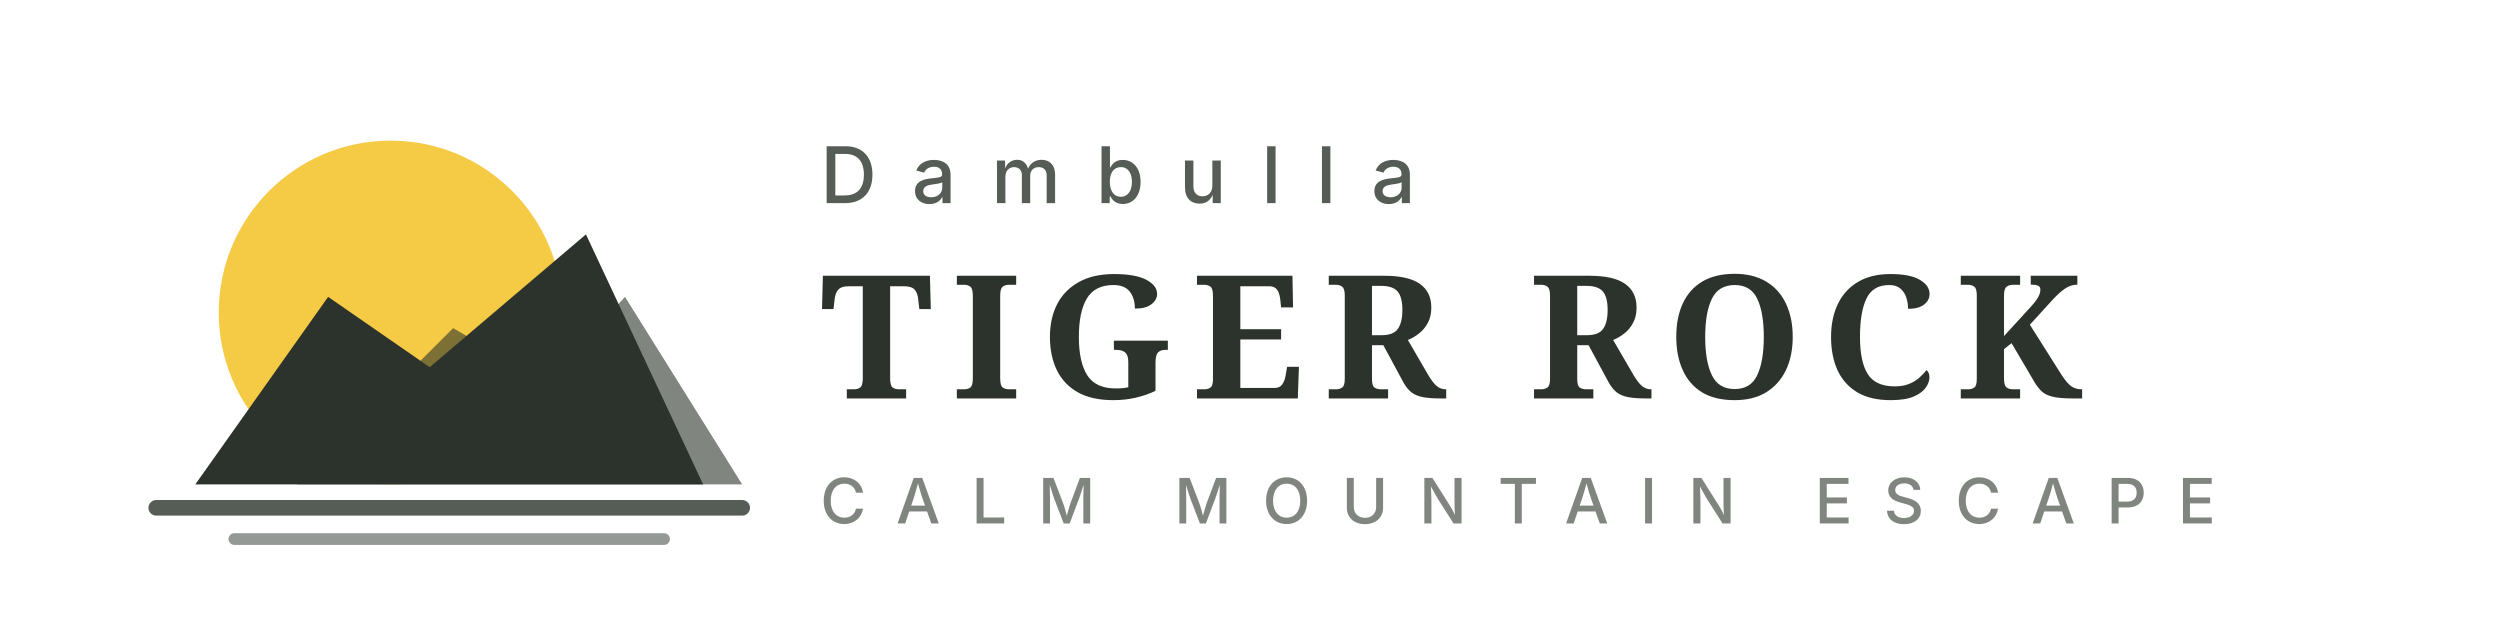
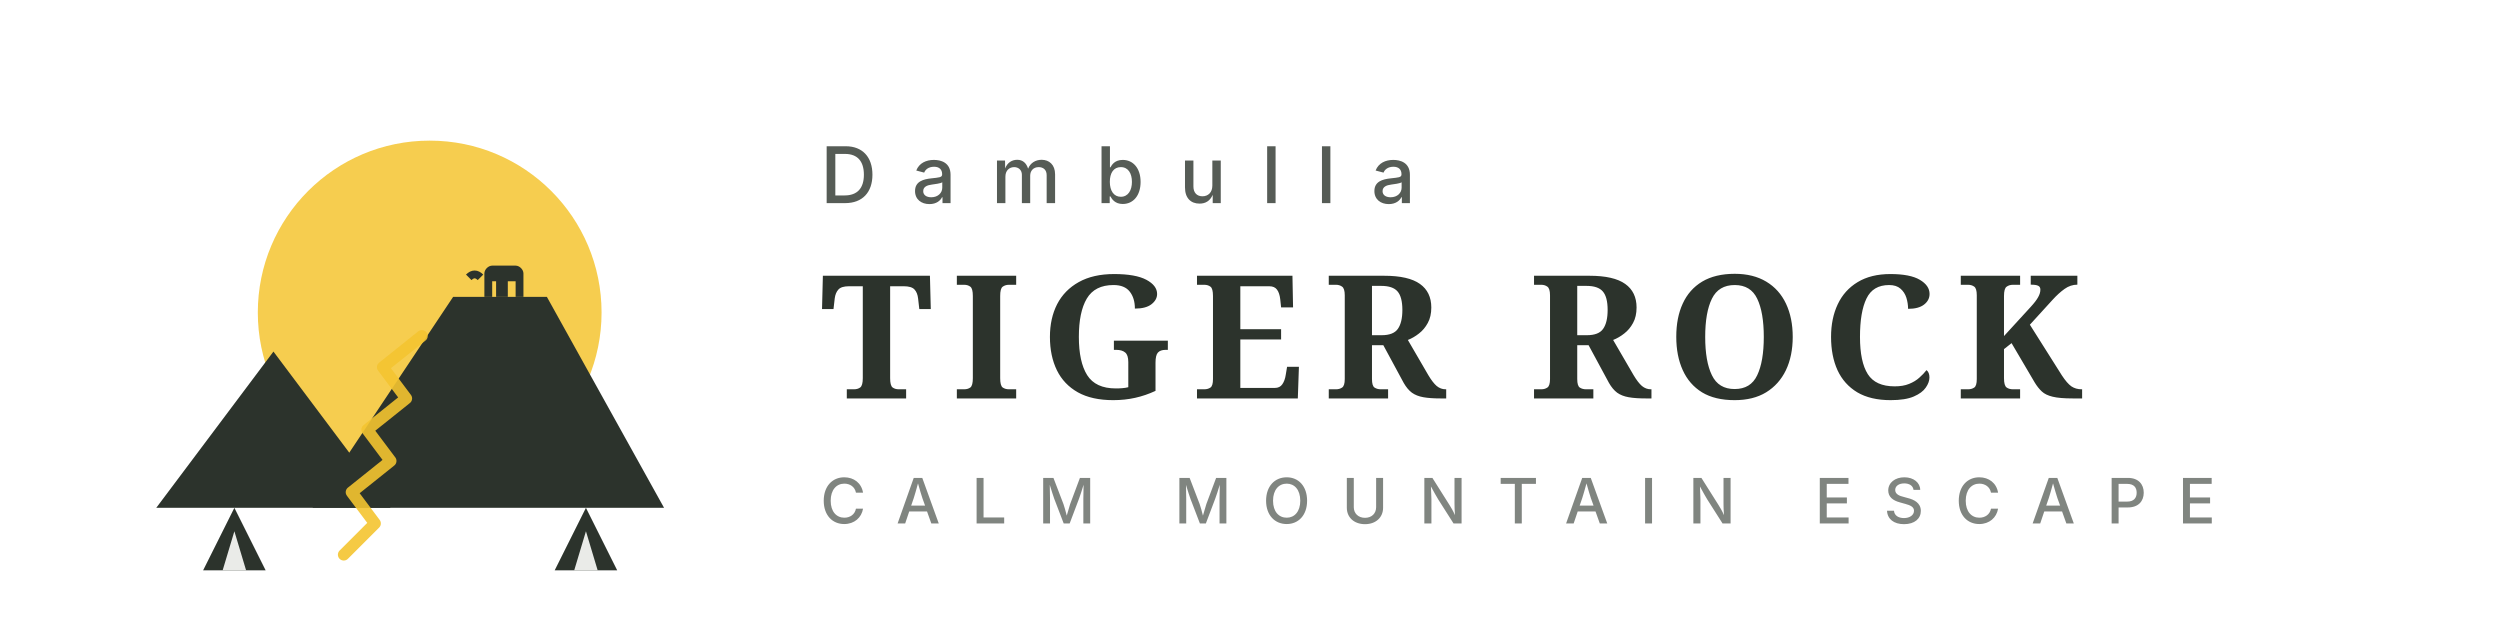
<svg xmlns="http://www.w3.org/2000/svg" viewBox="0 0 320 80" width="100%" height="100%">
  <g transform="translate(10, 0)">
-     <circle cx="40" cy="40" r="22" fill="#F4C430" opacity="0.9" />
-     <path d="M15,62 L32,38 L45,47 L65,30 L80,62 Z" fill="#2C332C" />
-     <path d="M28,62 L48,42 L60,49 L70,38 L85,62 Z" fill="#2C332C" opacity="0.6" />
-     <line x1="10" y1="65" x2="85" y2="65" stroke="#2C332C" stroke-width="2" stroke-linecap="round" opacity="0.8" />
-     <line x1="20" y1="69" x2="75" y2="69" stroke="#2C332C" stroke-width="1.5" stroke-linecap="round" opacity="0.5" />
+     <circle cx="45" cy="40" r="22" fill="#F4C430" opacity="0.85" />
+     <path d="M10,65 L25,45 L40,65 Z" fill="#2C332C" />
+     <path d="M30,65 L48,38 L60,38 L75,65 Z" fill="#2C332C" />
+     <path d="M52,38 L52,35 C52,34.5 52.5,34 53,34 L56,34 C56.5,34 57,34.5 57,35 L57,38 L56,38 L56,36 L55,36 L55,38 L53.5,38 L53.5,36 L53,36 L53,38 Z" fill="#2C332C" />
+     <path d="M51.5,35.5 C51,35 50.5,35 50,35.5" stroke="#2C332C" stroke-width="1" fill="none" />
+     <path d="M34,71 L38,67 L35,63 L40,59 L37,55 L42,51 L39,47 L44,43" stroke="#F4C430" stroke-width="1.5" fill="none" stroke-linecap="round" stroke-linejoin="round" opacity="0.9" />
+     <polygon points="20,65 16,73 24,73" fill="#2C332C" />
+     <polygon points="20,68 18.5,73 21.5,73" fill="#EAEBE8" />
+     <polygon points="65,65 61,73 69,73" fill="#2C332C" />
+     <polygon points="65,68 63.5,73 66.5,73" fill="#EAEBE8" />
  </g>
  <g transform="translate(105, 0)">
    <text x="0" y="26" font-family="'Poppins', 'Inter', sans-serif" font-size="10" font-weight="500" fill="#2C332C" opacity="0.8" letter-spacing="4.5">Dambulla</text>
    <text x="0" y="51" font-family="'Playfair Display', 'Didot', 'Garamond', 'Georgia', serif" font-size="22" font-weight="600" fill="#2C332C" letter-spacing="2.5">TIGER ROCK</text>
    <text x="0" y="67" font-family="'Poppins', 'Inter', sans-serif" font-size="8" font-weight="500" fill="#2C332C" opacity="0.6" letter-spacing="4">CALM MOUNTAIN ESCAPE</text>
  </g>
</svg>
